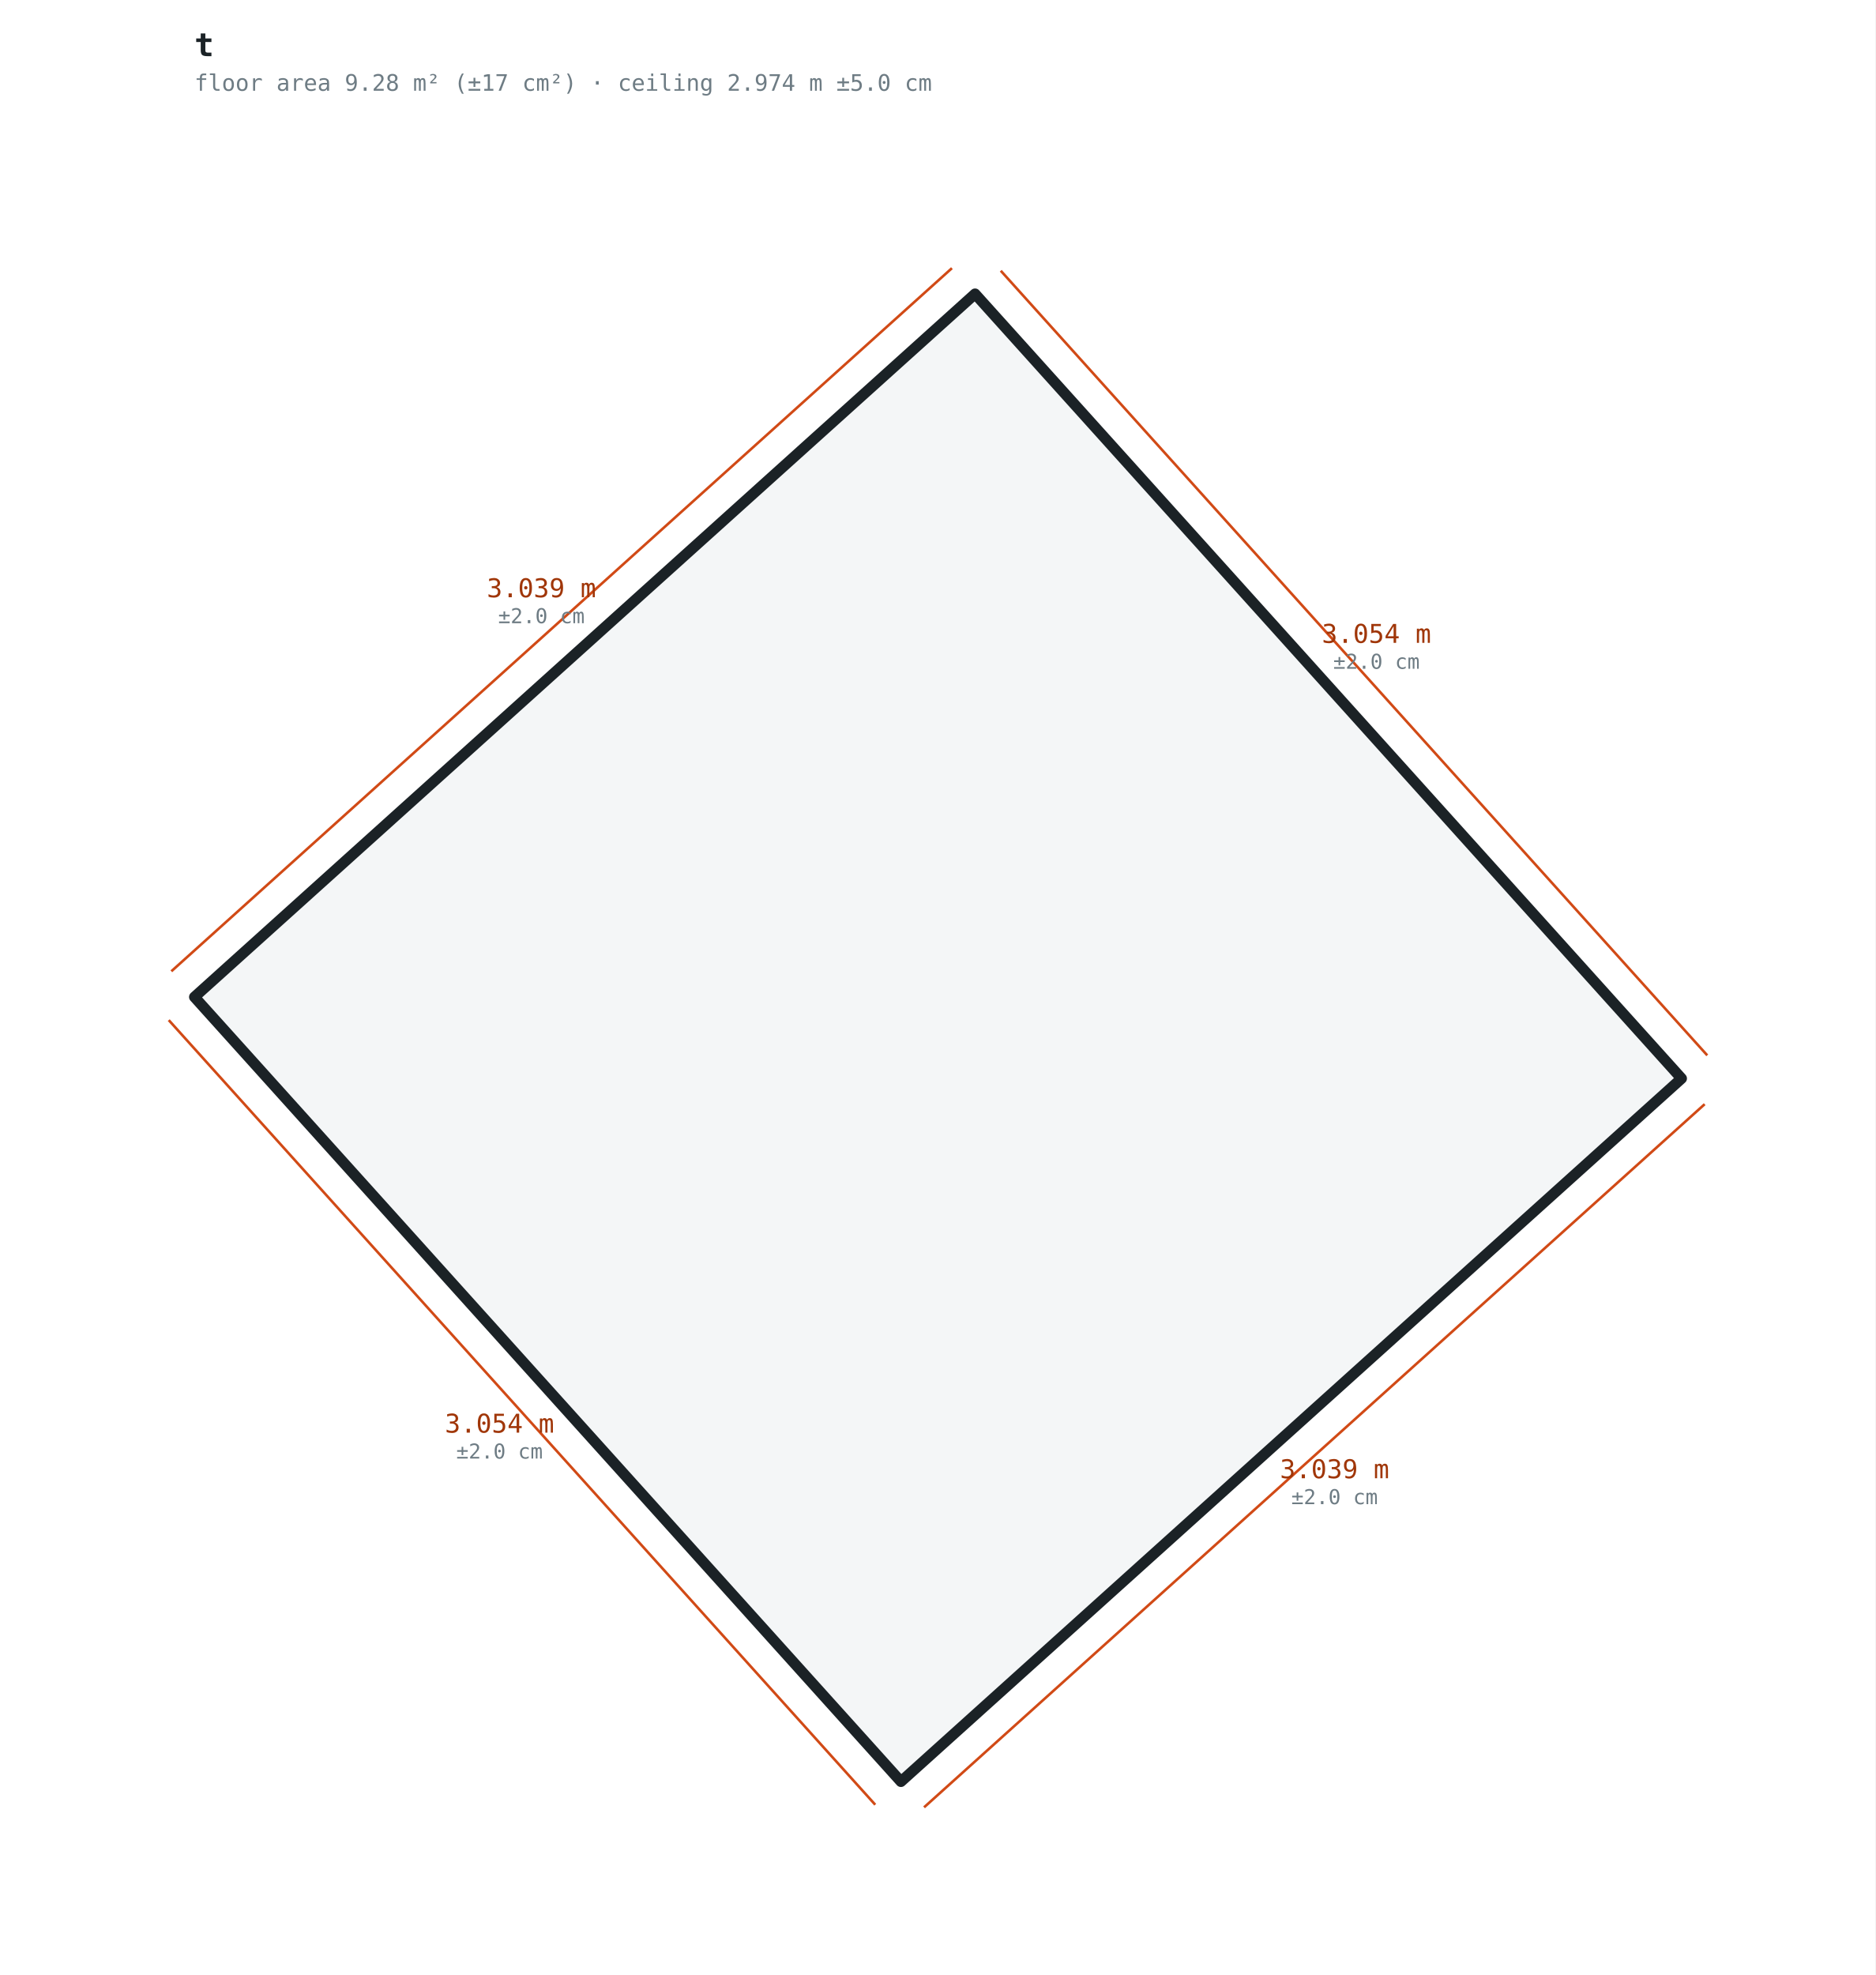
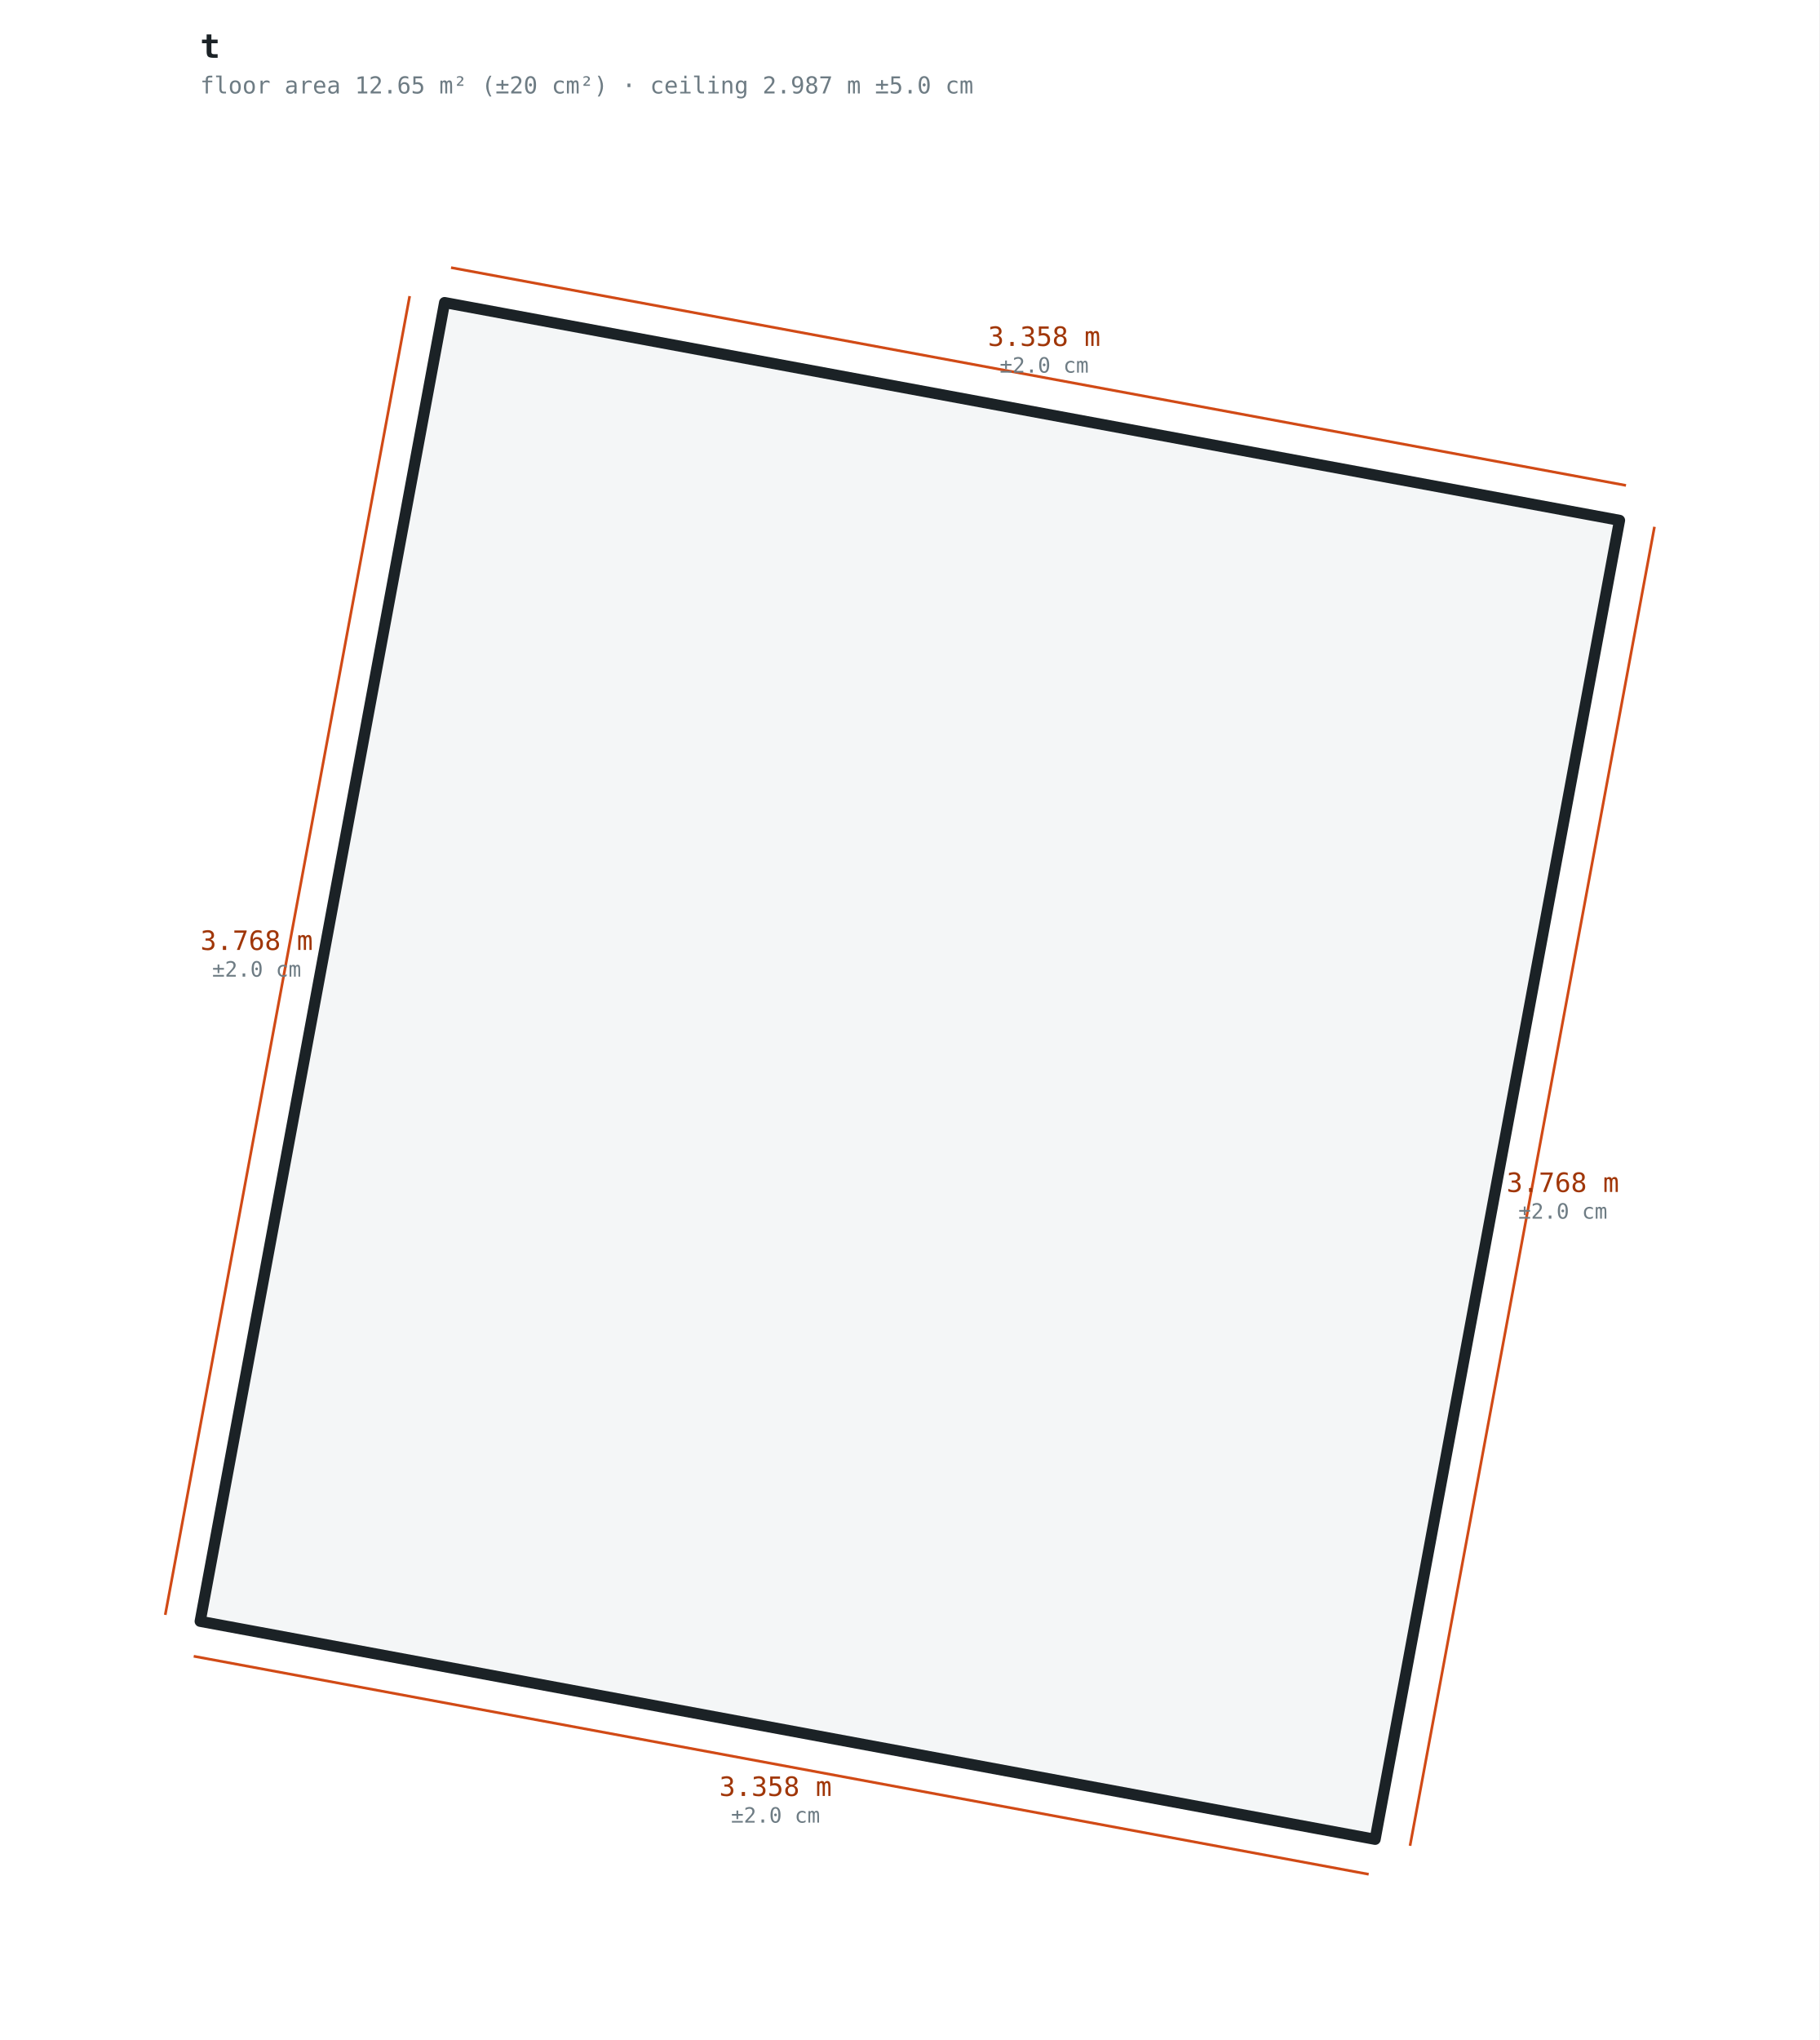
- <svg xmlns="http://www.w3.org/2000/svg" width="868" height="914" viewBox="0 0 868 914">
+ <svg xmlns="http://www.w3.org/2000/svg" width="818" height="917" viewBox="0 0 818 917">
  <style>.wall{fill:#f4f6f7;stroke:#1b2226;stroke-width:5;stroke-linejoin:round}.dim{stroke:#d14a16;stroke-width:1.2}.tick{stroke:#d14a16;stroke-width:1.2}text{font-family:ui-monospace,Menlo,monospace;fill:#1b2226}.d{font-size:12px;fill:#a03608}.ci{font-size:9.5px;fill:#6e7c84}.t{font-size:15px;font-weight:600}.s{font-size:10.5px;fill:#6e7c84}</style>
-   <rect width="868" height="914" fill="#ffffff" />
+   <rect width="818" height="917" fill="#ffffff" />
  <text class="t" x="90" y="26">t</text>
-   <text class="s" x="90" y="42">floor area 9.28 m² (±17 cm²) · ceiling 2.974 m ±5.0 cm</text>
-   <polygon class="wall" points="417.0,824.5 778.3,499.1 451.3,136.0 90.0,461.4" />
-   <line class="dim" x1="417.0" y1="824.5" x2="778.3" y2="499.1" transform="translate(10.7,11.9)" />
-   <text class="d" x="617.7" y="684.1" text-anchor="middle">3.039 m</text>
-   <text class="ci" x="617.7" y="696.1" text-anchor="middle">±2.0 cm</text>
-   <line class="dim" x1="778.3" y1="499.1" x2="451.3" y2="136.0" transform="translate(11.9,-10.7)" />
-   <text class="d" x="637.1" y="297.5" text-anchor="middle">3.054 m</text>
-   <text class="ci" x="637.1" y="309.5" text-anchor="middle">±2.0 cm</text>
-   <line class="dim" x1="451.3" y1="136.0" x2="90.0" y2="461.4" transform="translate(-10.7,-11.9)" />
-   <text class="d" x="250.6" y="276.4" text-anchor="middle">3.039 m</text>
-   <text class="ci" x="250.6" y="288.4" text-anchor="middle">±2.0 cm</text>
-   <line class="dim" x1="90.0" y1="461.4" x2="417.0" y2="824.5" transform="translate(-11.9,10.7)" />
-   <text class="d" x="231.2" y="663.0" text-anchor="middle">3.054 m</text>
-   <text class="ci" x="231.2" y="675.0" text-anchor="middle">±2.0 cm</text>
+   <text class="s" x="90" y="42">floor area 12.65 m² (±20 cm²) · ceiling 2.987 m ±5.0 cm</text>
+   <polygon class="wall" points="618.3,826.8 728.2,233.9 199.9,136.0 90.0,728.8" />
+   <line class="dim" x1="618.3" y1="826.8" x2="728.2" y2="233.9" transform="translate(15.7,2.9)" />
+   <text class="d" x="702.7" y="535.8" text-anchor="middle">3.768 m</text>
+   <text class="ci" x="702.7" y="547.8" text-anchor="middle">±2.0 cm</text>
+   <line class="dim" x1="728.2" y1="233.9" x2="199.9" y2="136.0" transform="translate(2.9,-15.7)" />
+   <text class="d" x="469.5" y="155.5" text-anchor="middle">3.358 m</text>
+   <text class="ci" x="469.5" y="167.5" text-anchor="middle">±2.0 cm</text>
+   <line class="dim" x1="199.9" y1="136.0" x2="90.0" y2="728.8" transform="translate(-15.7,-2.9)" />
+   <text class="d" x="115.4" y="427.0" text-anchor="middle">3.768 m</text>
+   <text class="ci" x="115.4" y="439.0" text-anchor="middle">±2.0 cm</text>
+   <line class="dim" x1="90.0" y1="728.8" x2="618.3" y2="826.8" transform="translate(-2.9,15.7)" />
+   <text class="d" x="348.7" y="807.3" text-anchor="middle">3.358 m</text>
+   <text class="ci" x="348.7" y="819.3" text-anchor="middle">±2.0 cm</text>
</svg>
